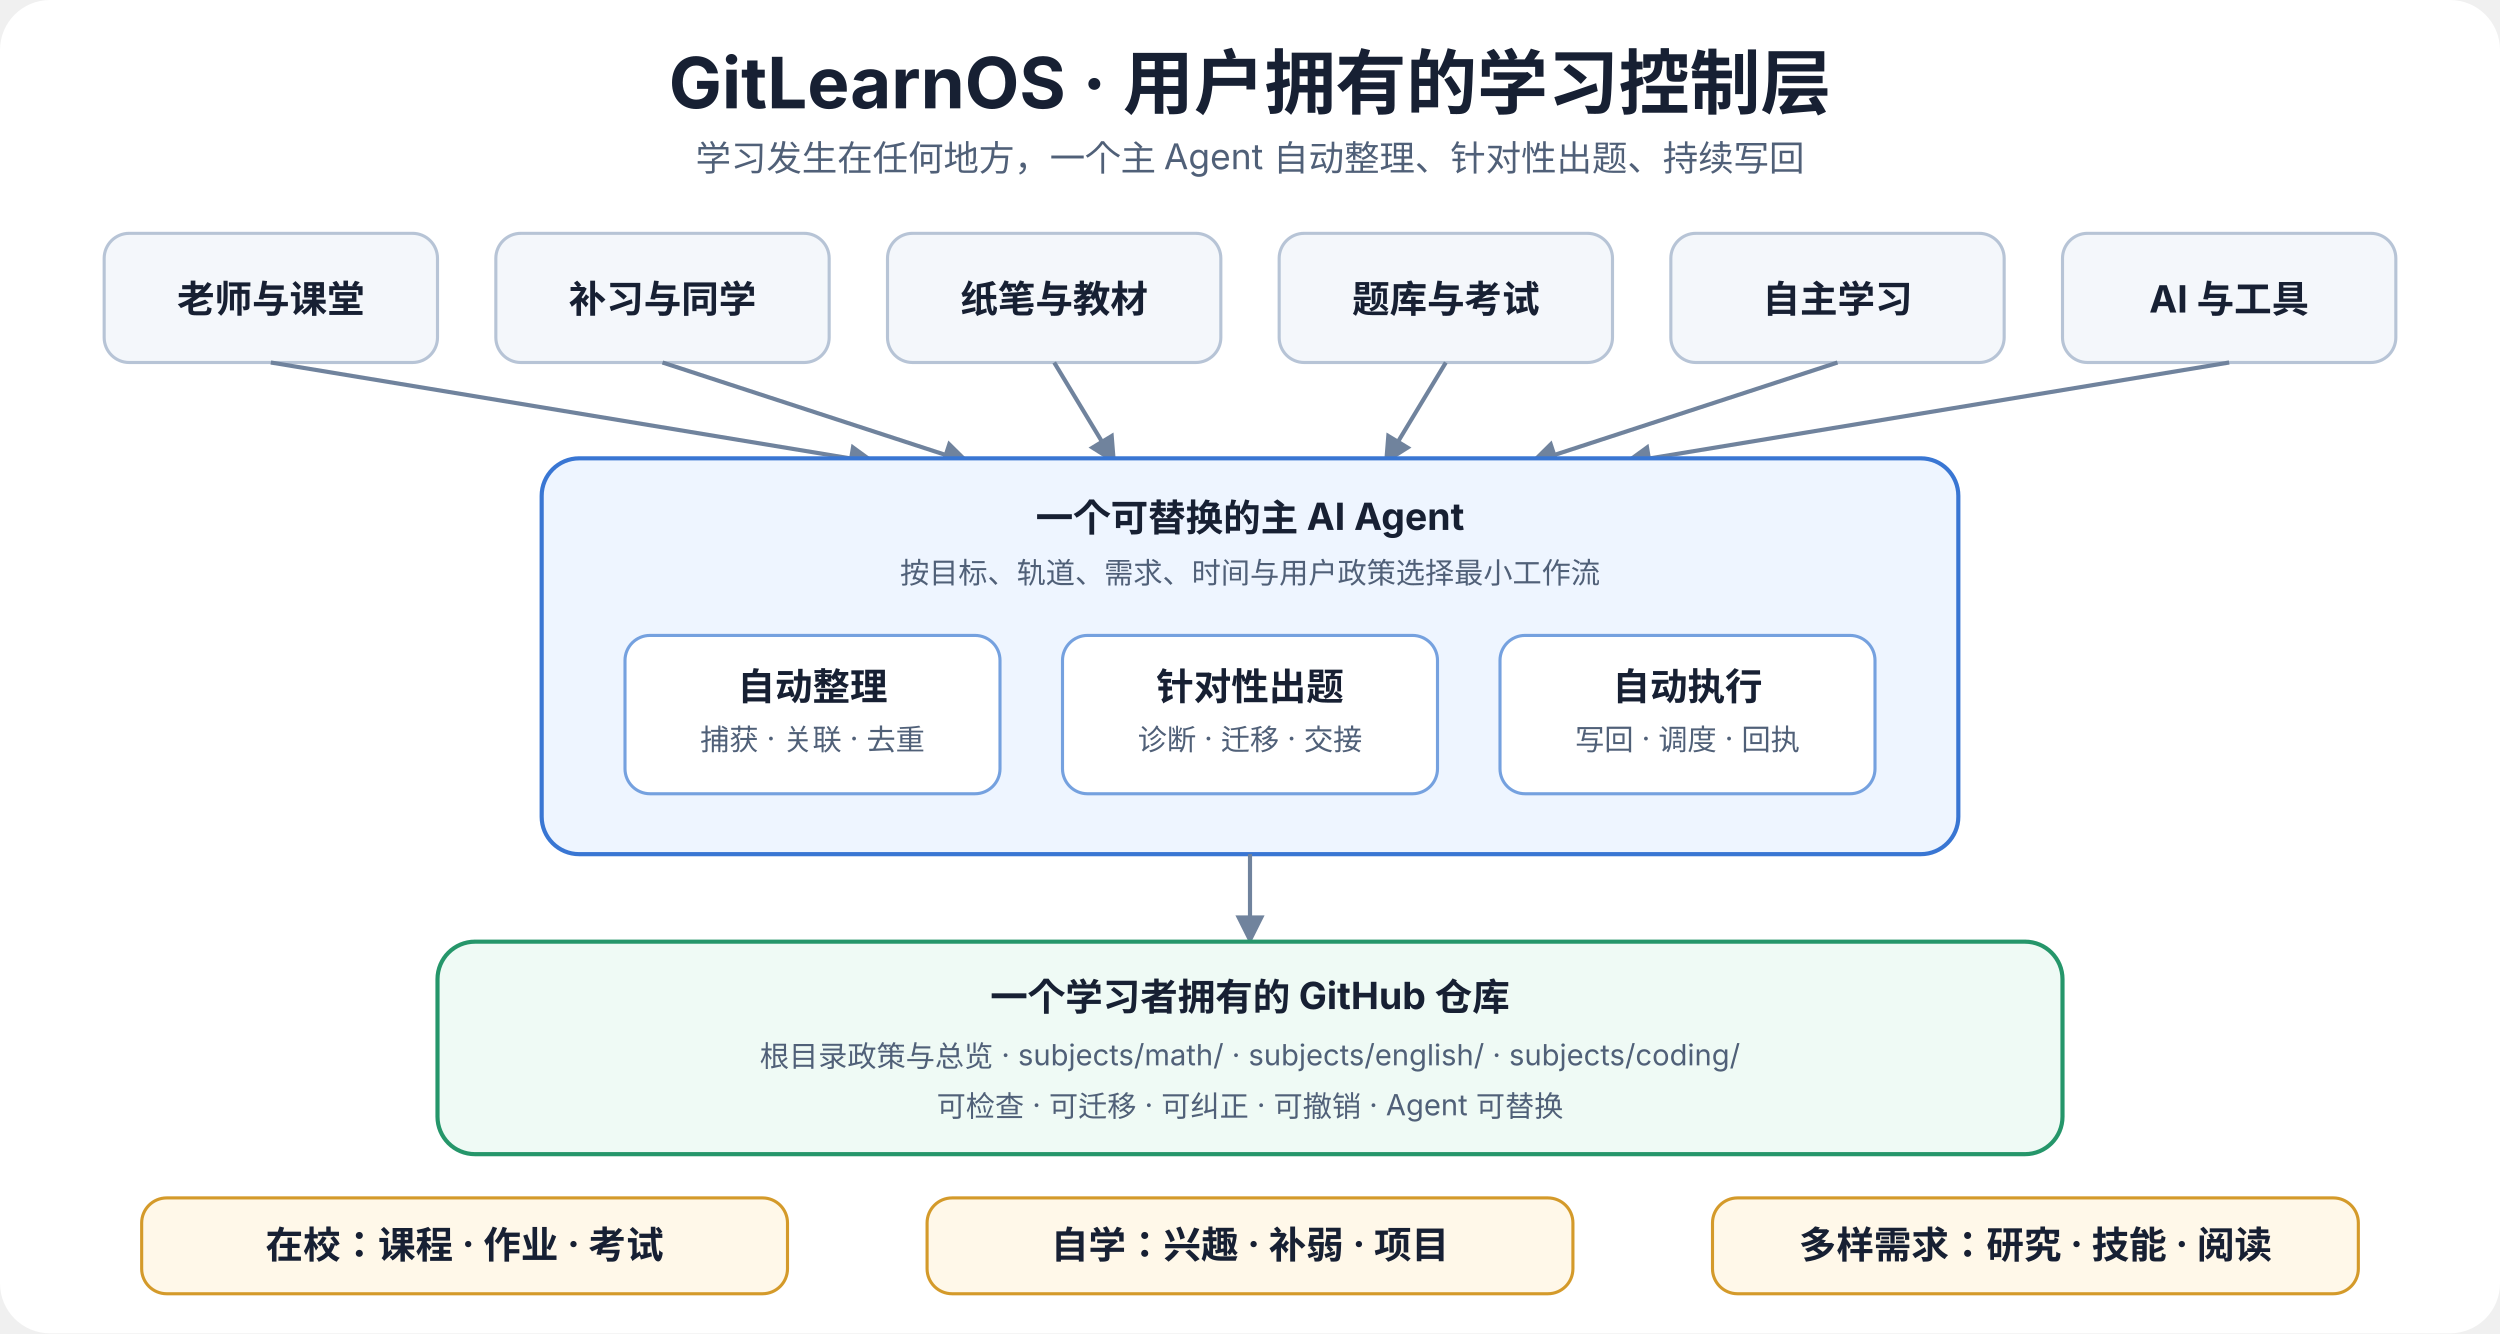
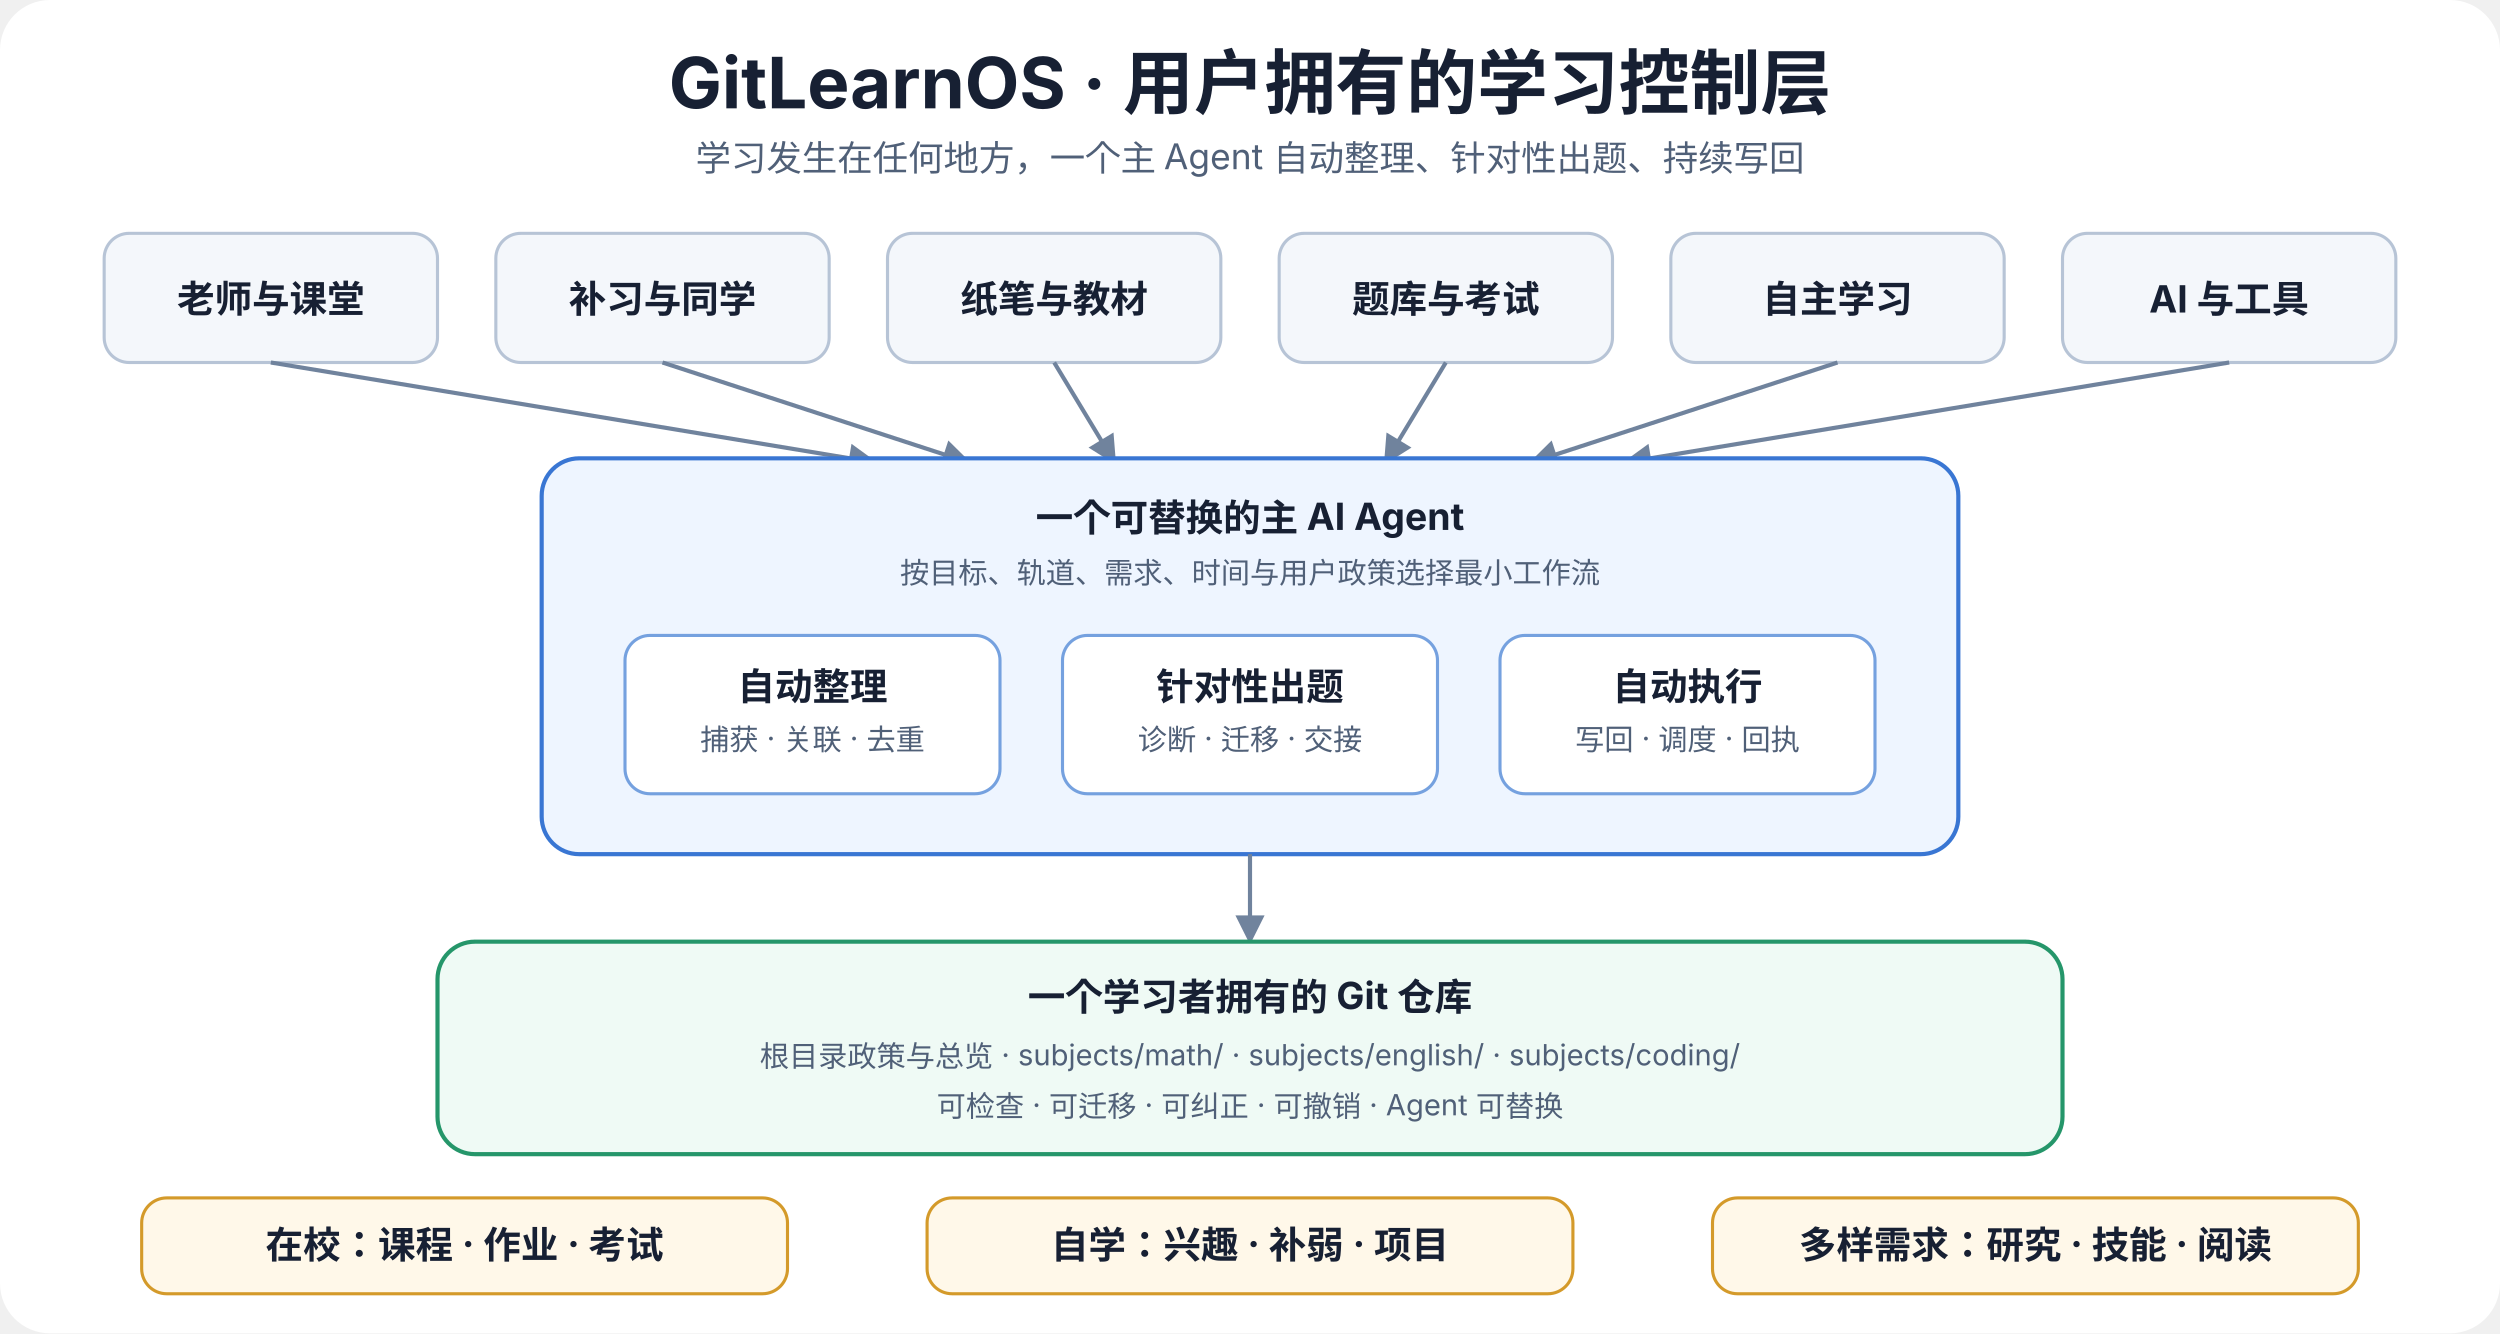
<svg xmlns="http://www.w3.org/2000/svg" width="1200" height="640" viewBox="0 0 1200 640" role="img" aria-labelledby="title desc">
  <defs>
    <style>
      text { font-family: Inter, "Noto Sans SC", "Microsoft YaHei", sans-serif; fill: #172033; }
      .title { font-size: 34px; font-weight: 700; }
      .subtitle { font-size: 17px; fill: #506078; }
      .label { font-size: 18px; font-weight: 650; }
      .small { font-size: 14px; fill: #506078; }
      .input { fill: #f4f7fb; stroke: #b7c4d6; stroke-width: 1.5; }
      .core { fill: #eef5ff; stroke: #3976d3; stroke-width: 2; }
      .cap { fill: #ffffff; stroke: #75a1df; stroke-width: 1.5; }
      .repo { fill: #effaf5; stroke: #25966a; stroke-width: 2; }
      .track { fill: #fff8e9; stroke: #d49a2a; stroke-width: 1.5; }
      .arrow { stroke: #70839d; stroke-width: 2; fill: none; marker-end: url(#arrow); }
    </style>
    <marker id="arrow" viewBox="0 0 10 10" refX="9" refY="5" markerWidth="7" markerHeight="7" orient="auto-start-reverse">
      <path d="M 0 0 L 10 5 L 0 10 z" fill="#70839d" />
    </marker>
  </defs>
  <rect width="1200" height="640" rx="24" fill="#ffffff" />
  <text x="600" y="52" text-anchor="middle" class="title">GitLearnOS · 用户拥有的学习控制层</text>
  <text x="600" y="82" text-anchor="middle" class="subtitle">学习发生在任何地方，一个主 Agent 自动整理、针对性出题、持续写回</text>
  <g>
    <rect x="50" y="112" width="160" height="62" rx="12" class="input" />
    <rect x="238" y="112" width="160" height="62" rx="12" class="input" />
    <rect x="426" y="112" width="160" height="62" rx="12" class="input" />
    <rect x="614" y="112" width="160" height="62" rx="12" class="input" />
    <rect x="802" y="112" width="160" height="62" rx="12" class="input" />
    <rect x="990" y="112" width="160" height="62" rx="12" class="input" />
    <text x="130" y="150" text-anchor="middle" class="label">老师与课堂</text>
    <text x="318" y="150" text-anchor="middle" class="label">补习与同学</text>
    <text x="506" y="150" text-anchor="middle" class="label">纸笔与教材</text>
    <text x="694" y="150" text-anchor="middle" class="label">题库与考试</text>
    <text x="882" y="150" text-anchor="middle" class="label">自主学习</text>
    <text x="1070" y="150" text-anchor="middle" class="label">AI 与工具</text>
  </g>
  <path d="M130 174 L420 222" class="arrow" />
  <path d="M318 174 L465 222" class="arrow" />
  <path d="M506 174 L535 222" class="arrow" />
  <path d="M694 174 L665 222" class="arrow" />
  <path d="M882 174 L735 222" class="arrow" />
  <path d="M1070 174 L780 222" class="arrow" />
  <rect x="260" y="220" width="680" height="190" rx="18" class="core" />
  <text x="600" y="255" text-anchor="middle" class="label">一个可替换的主 AI Agent</text>
  <text x="600" y="280" text-anchor="middle" class="small">按目标、轨道、需求、时间与用户政策选择最小工作流</text>
  <rect x="300" y="305" width="180" height="76" rx="12" class="cap" />
  <rect x="510" y="305" width="180" height="76" rx="12" class="cap" />
  <rect x="720" y="305" width="180" height="76" rx="12" class="cap" />
  <text x="390" y="336" text-anchor="middle" class="label">自动整理</text>
  <text x="390" y="360" text-anchor="middle" class="small">捕获 · 关联 · 去重</text>
  <text x="600" y="336" text-anchor="middle" class="label">针对性出题</text>
  <text x="600" y="360" text-anchor="middle" class="small">诊断 · 迁移 · 交接</text>
  <text x="810" y="336" text-anchor="middle" class="label">自动执行</text>
  <text x="810" y="360" text-anchor="middle" class="small">写回 · 调度 · 回执</text>
  <path d="M600 410 L600 452" class="arrow" />
  <rect x="210" y="452" width="780" height="102" rx="18" class="repo" />
-   <text x="600" y="485" text-anchor="middle" class="label">一个学习者拥有的 GitHub 仓库</text>
+   <text x="600" y="485" text-anchor="middle" class="label">一个学习者拥有的 Git 仓库</text>
  <text x="600" y="512" text-anchor="middle" class="small">根目录政策与总览 · subjects/math/ · subjects/english/ · subjects/coding/</text>
  <text x="600" y="536" text-anchor="middle" class="small">可检查 · 可迁移 · 可纠正 · 可撤销 · Agent 可替换</text>
  <rect x="68" y="575" width="310" height="46" rx="12" class="track" />
  <rect x="445" y="575" width="310" height="46" rx="12" class="track" />
  <rect x="822" y="575" width="310" height="46" rx="12" class="track" />
  <text x="223" y="604" text-anchor="middle" class="label">在校：课程 · 作业 · 考试</text>
  <text x="600" y="604" text-anchor="middle" class="label">自学：兴趣 · 补弱 · 项目</text>
  <text x="977" y="604" text-anchor="middle" class="label">多样需求：研究 · 技能 · 阅读</text>
</svg>
